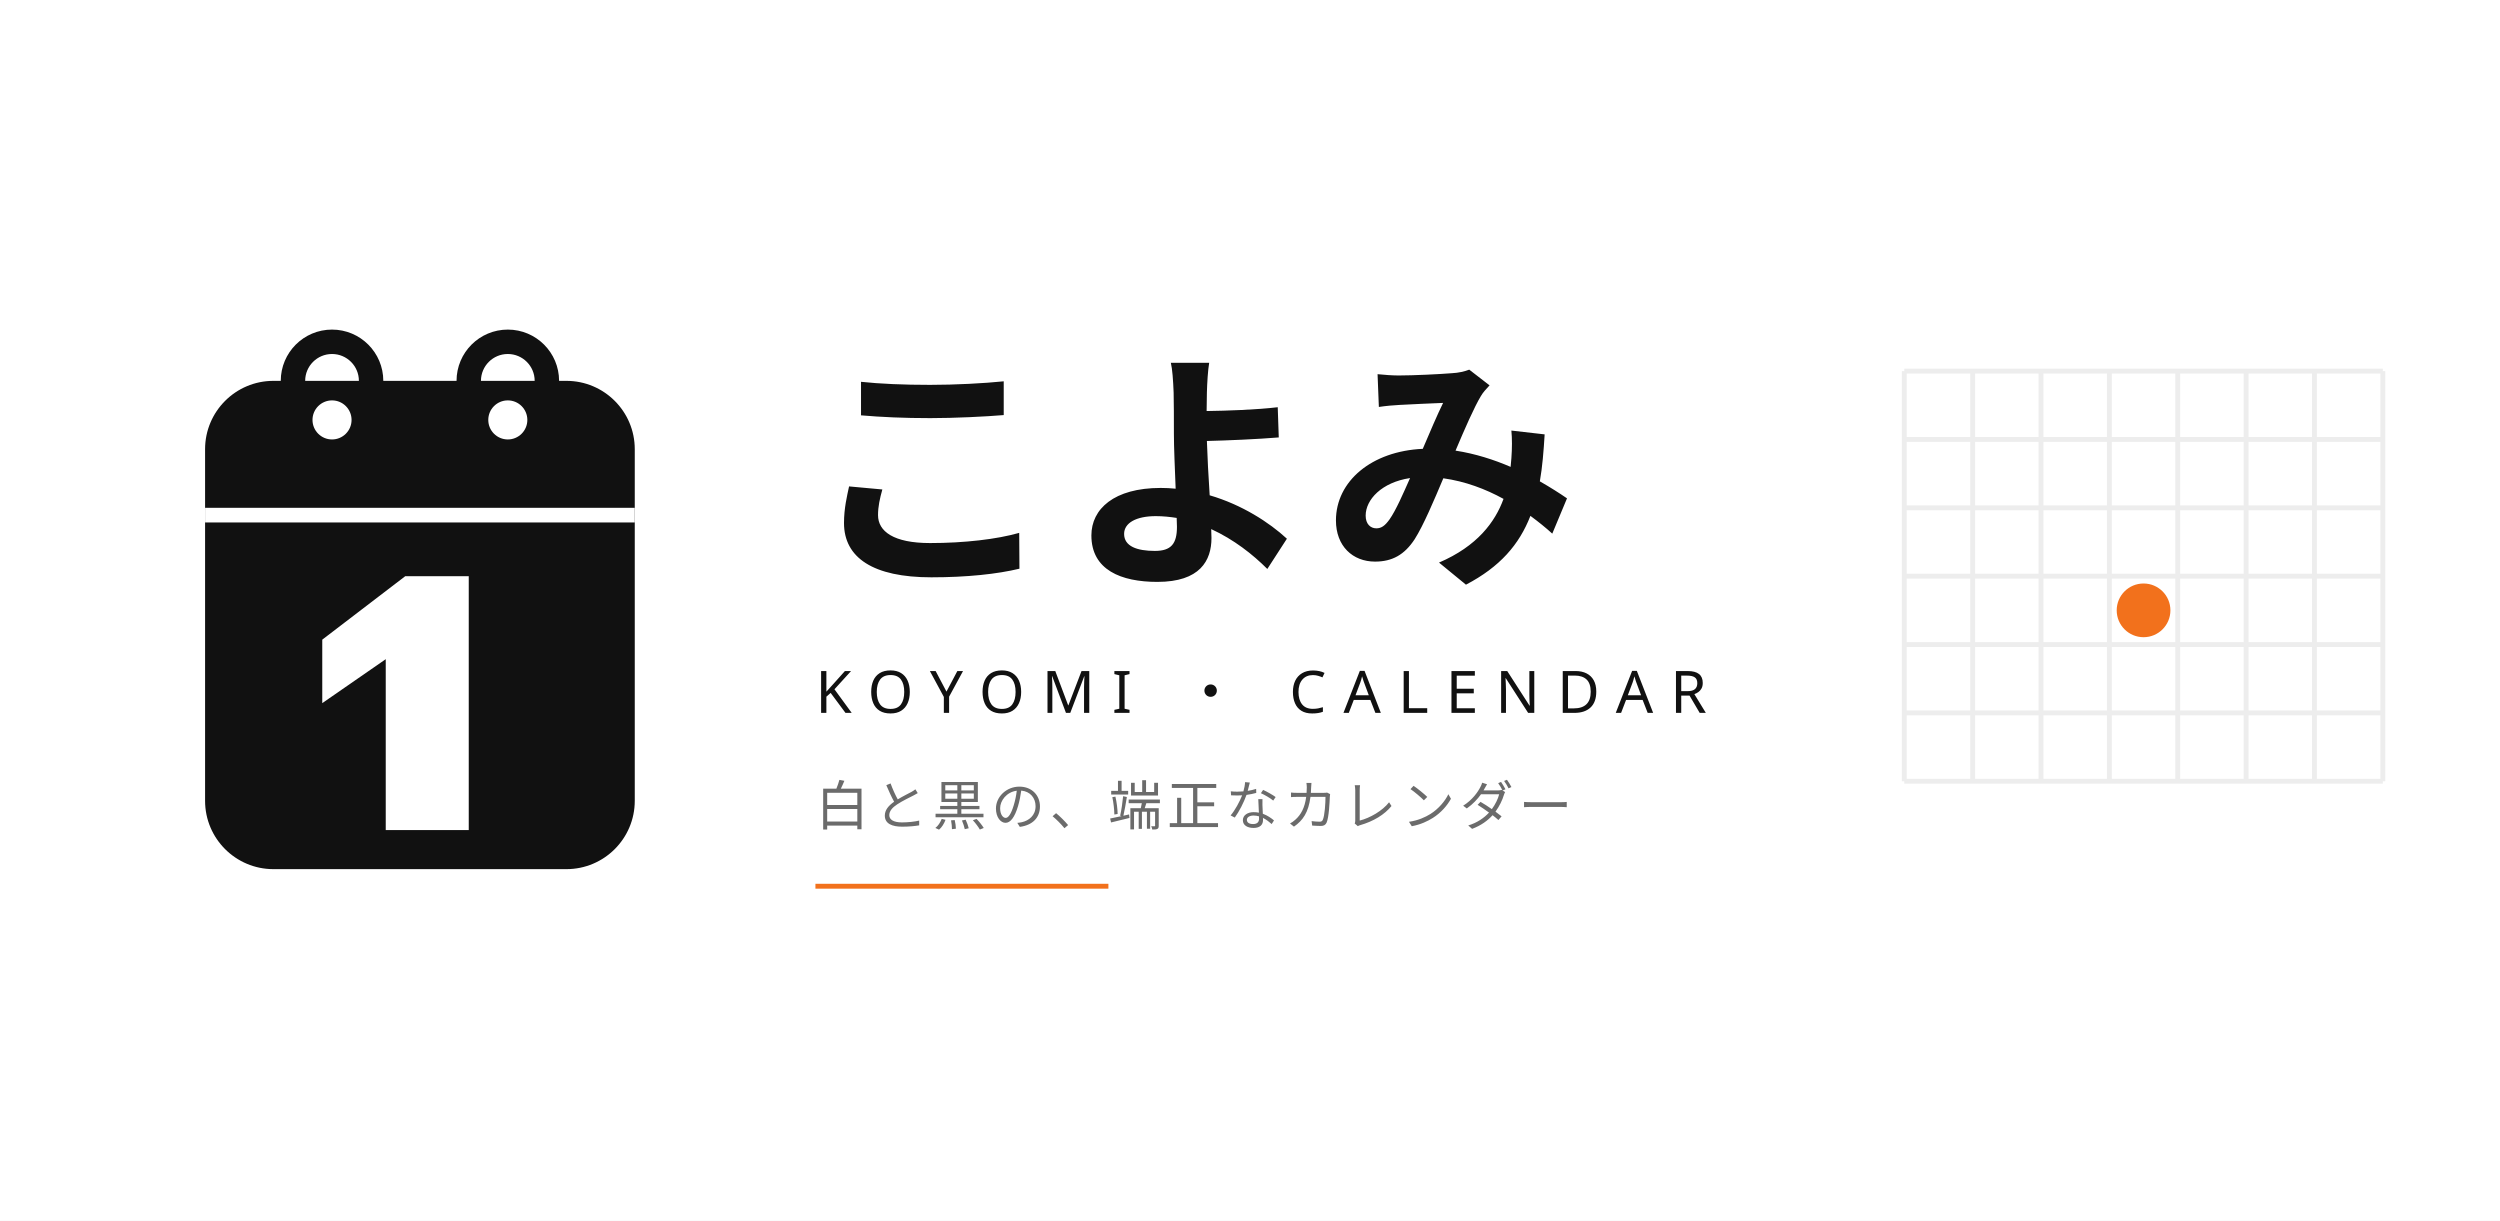
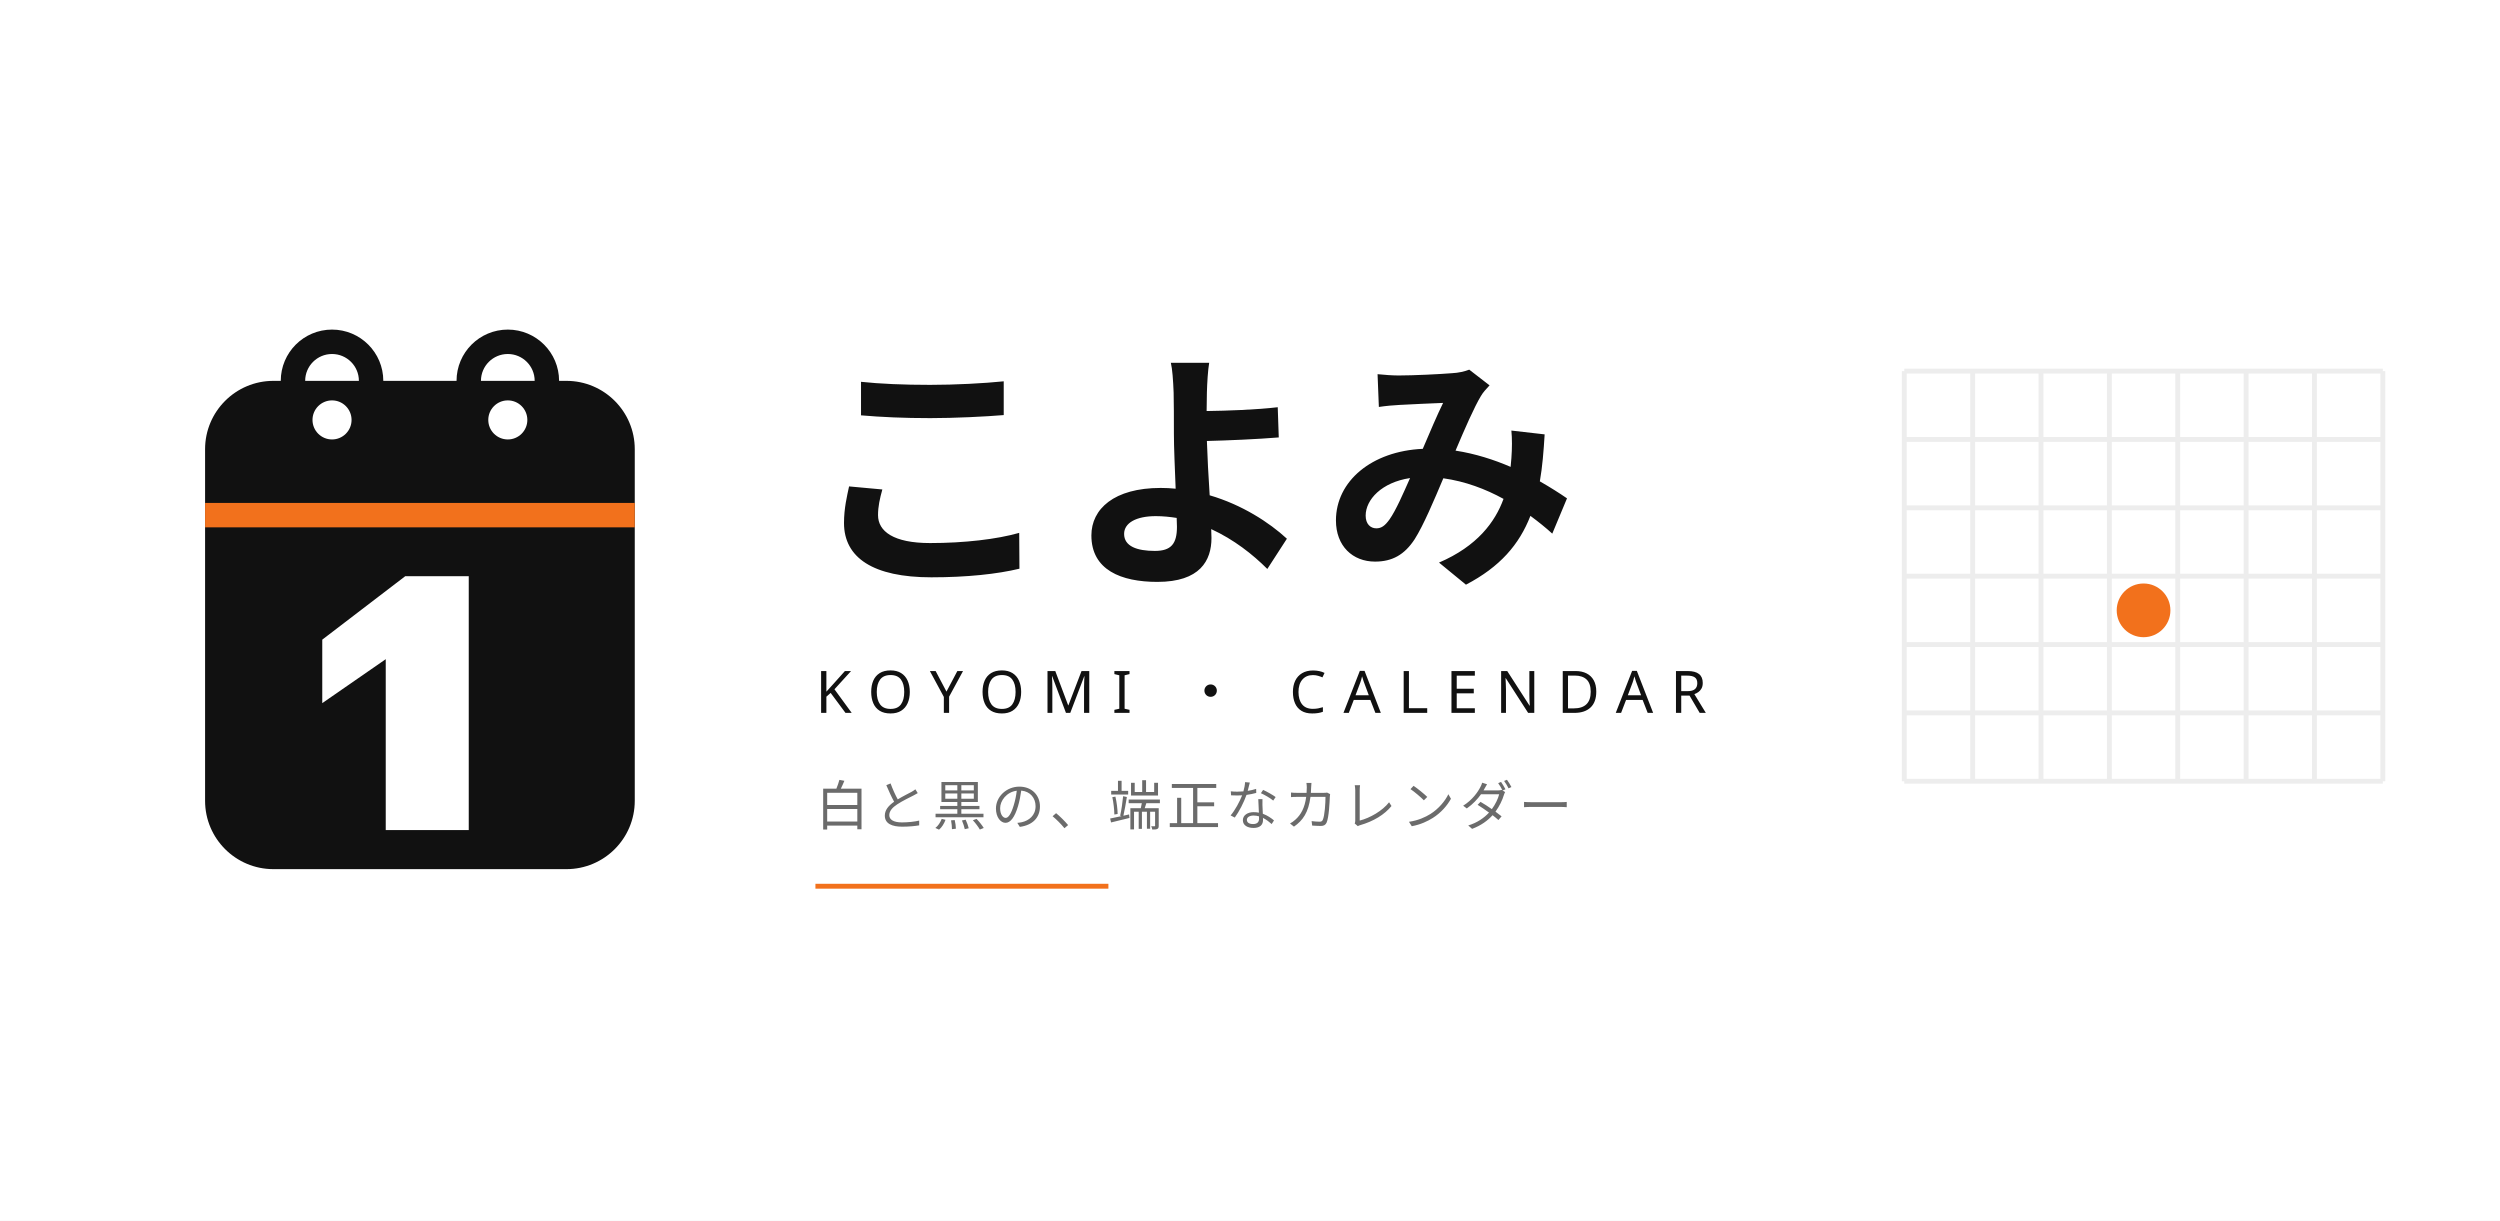
<svg xmlns="http://www.w3.org/2000/svg" width="1024" height="500" viewBox="0 0 1024 500">
  <rect width="1024" height="500" fill="#FFFFFF" />
  <g stroke="#EDEDED" stroke-width="2" fill="none">
    <path d="M780 152 H976 M780 180 H976 M780 208 H976 M780 236 H976 M780 264 H976 M780 292 H976 M780 320 H976" />
    <path d="M780 152 V320 M808 152 V320 M836 152 V320 M864 152 V320 M892 152 V320 M920 152 V320 M948 152 V320 M976 152 V320" />
  </g>
  <circle cx="878" cy="250" r="11" fill="#F2711C" />
  <g transform="translate(84,140) scale(4) translate(-32,-26)">
    <path d="M39,30h30a7,7 0 0 1 7,7v36a7,7 0 0 1 -7,7h-30a7,7 0 0 1 -7,-7v-36a7,7 0 0 1 7,-7z" fill="#111111" />
-     <path d="M32,43h44v1.5h-44z" fill="#FFFFFF" />
+     <path d="M32,42.5h44v2.5h-44z" fill="#F2711C" />
    <g stroke="#111111" stroke-width="2.5" stroke-linecap="round" fill="none">
      <path d="M41,35v-5a4,4 0 0 1 8,0v5" />
      <path d="M59,35v-5a4,4 0 0 1 8,0v5" />
    </g>
    <circle cx="45" cy="34" r="2" fill="#FFFFFF" />
    <circle cx="63" cy="34" r="2" fill="#FFFFFF" />
    <path d="M59,50h-6.5l-8.5,6.5v6.5l6.5,-4.5v17.5h8.5z" fill="#FFFFFF" />
  </g>
  <text x="330" y="232" font-family="'Hiragino Sans','Yu Gothic','Noto Sans JP',sans-serif" font-size="104" font-weight="700" fill="#111111" letter-spacing="2">こよみ</text>
  <text x="334" y="292" font-family="'Hiragino Sans','Yu Gothic','Noto Sans JP',sans-serif" font-size="24" fill="#111111" letter-spacing="7">KOYOMI ・ CALENDAR</text>
  <text x="334" y="338" font-family="'Hiragino Sans','Yu Gothic','Noto Sans JP',sans-serif" font-size="22" fill="#6B6B6B" letter-spacing="2">白と黒の、端正なカレンダー</text>
  <rect x="334" y="362" width="120" height="2" fill="#F2711C" />
</svg>
